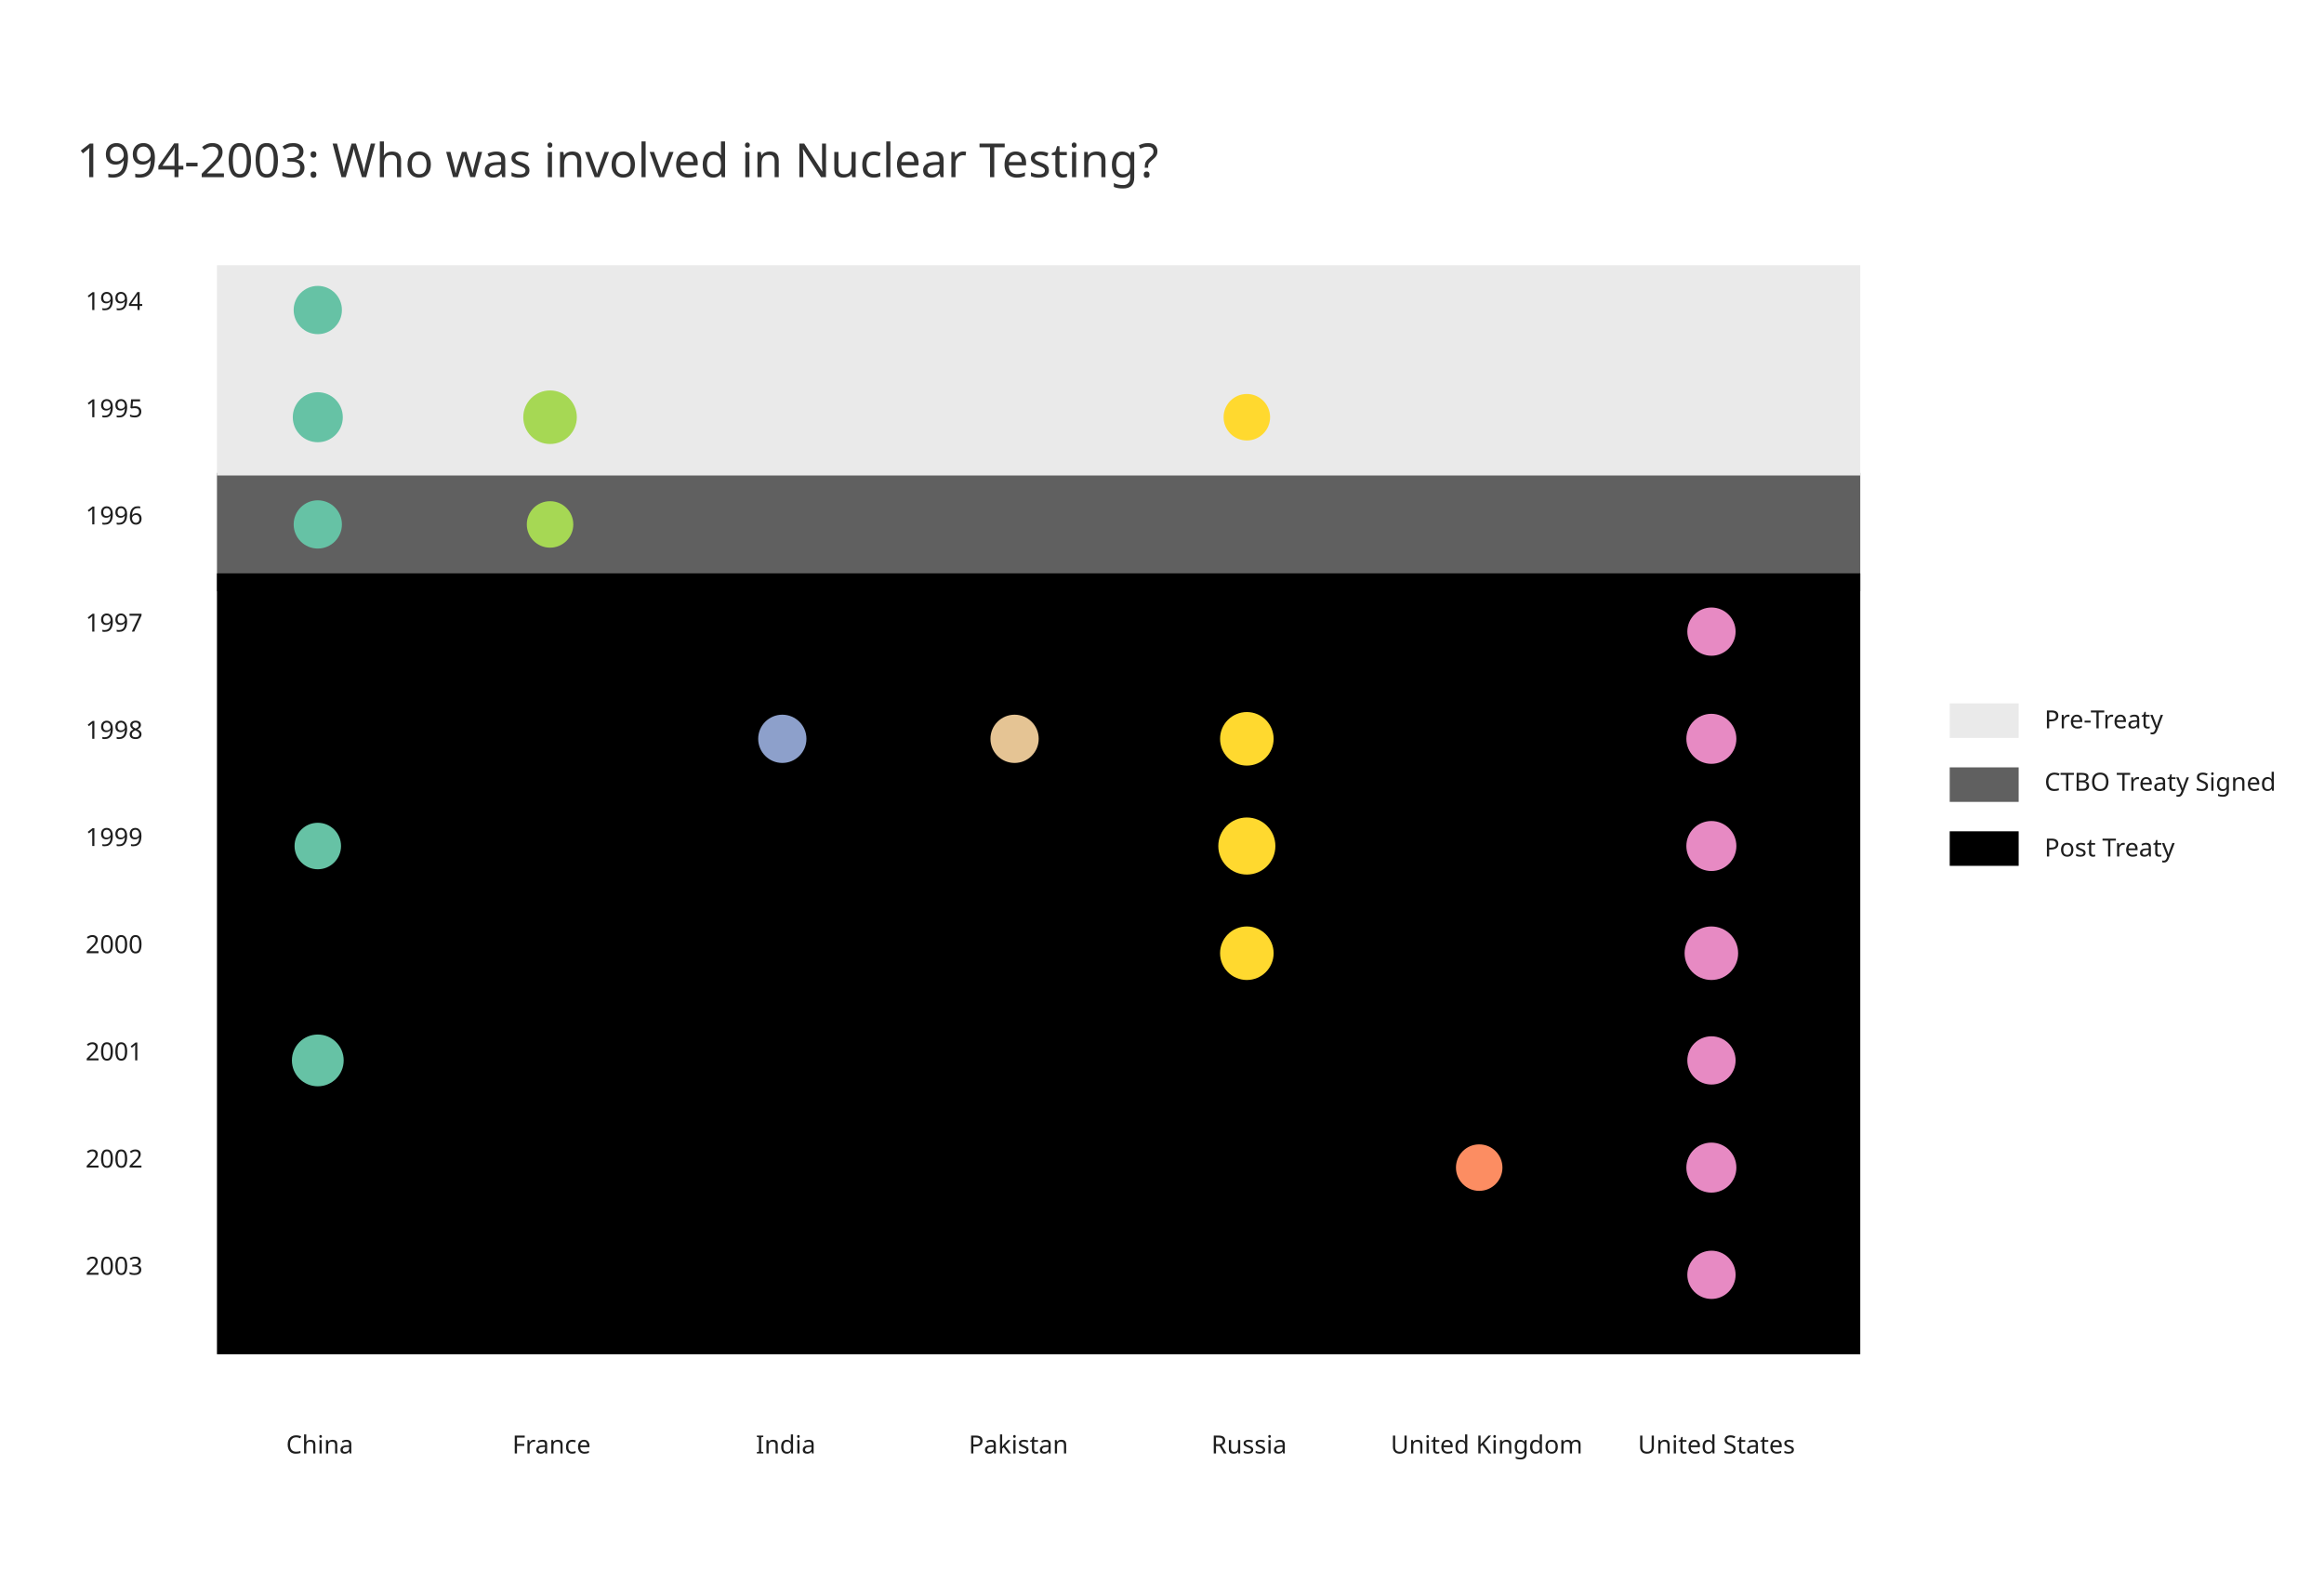
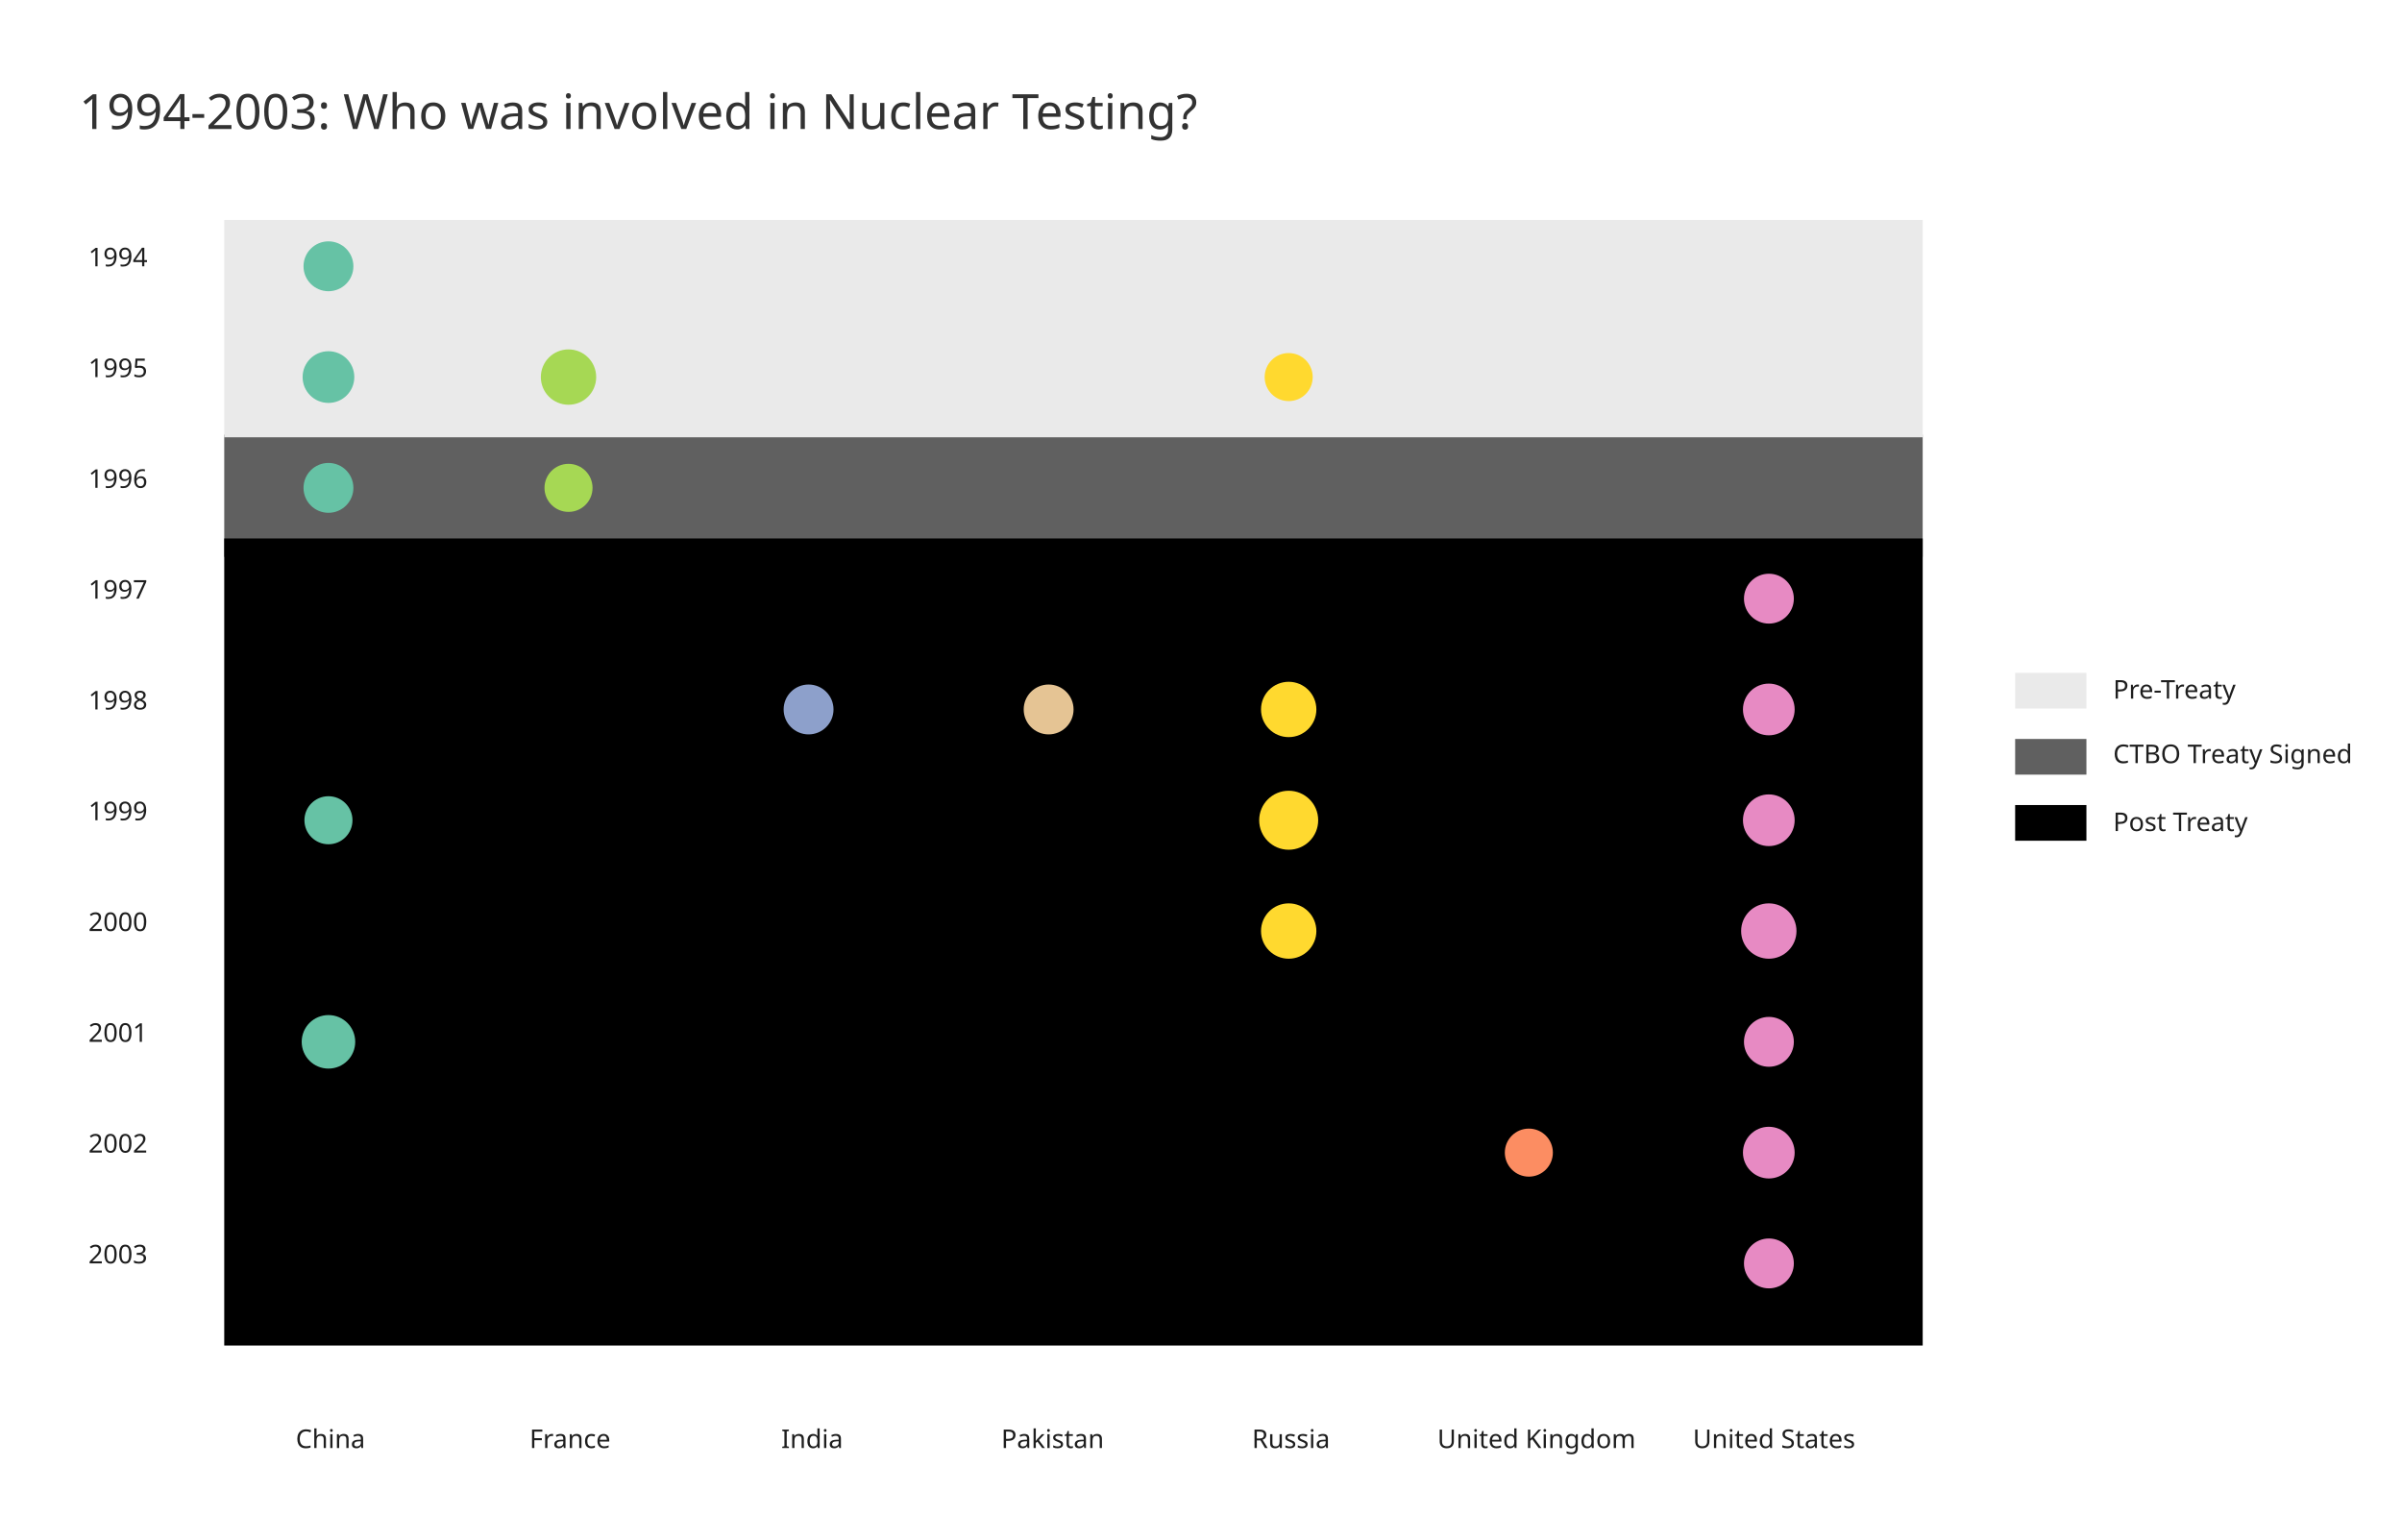
- <svg xmlns="http://www.w3.org/2000/svg" version="1.1" id="Layer_1" x="0px" y="0px" viewBox="0 0 2369.4 1600" style="enable-background:new 0 0 2369.4 1600;" xml:space="preserve">
+ <svg xmlns="http://www.w3.org/2000/svg" version="1.1" id="Layer_1" x="0px" y="0px" viewBox="0 0 2369.4 1518.4" style="enable-background:new 0 0 2369.4 1518.4;" xml:space="preserve">
  <style type="text/css">
	.st0{fill:#606060;}
	.st1{fill:#EAEAEA;}
	.st2{fill:#323232;}
	.st3{font-family:'ProximaNova-Bold';}
	.st4{font-size:48px;}
	.st5{fill:#1E1E1E;}
	.st6{font-family:'ProximaNova-Regular';}
	.st7{font-size:25.503px;}
	.st8{fill:#66C2A5;}
	.st9{fill:#A6D854;}
	.st10{fill:#8DA0CB;}
	.st11{fill:#E5C494;}
	.st12{fill:#FFD92F;}
	.st13{fill:#FC8D62;}
	.st14{fill:#E78AC3;}
</style>
  <g transform="scale(2,2)">
-     <rect x="110.6" y="241.1" class="st0" width="837.7" height="60.3" />
+     <rect x="110.6" y="214.4" class="st0" width="837.7" height="60.3" />
  </g>
  <g transform="scale(2,2)">
-     <rect x="110.6" y="292.3" width="837.7" height="398.1" />
+     <rect x="110.6" y="265.6" width="837.7" height="398.1" />
  </g>
  <g transform="scale(2,2)">
-     <rect x="110.6" y="135.2" class="st1" width="837.7" height="107.2" />
+     <rect x="110.6" y="108.5" class="st1" width="837.7" height="107.2" />
  </g>
  <g>
    <g>
-       <text transform="matrix(1 0 0 1 78.0699 180.6532)" class="st2 st3 st4">1994-2003: Who was involved in Nuclear Testing?</text>
+       <text transform="matrix(1 0 0 1 78.0699 127.2646)" class="st2 st3 st4">1994-2003: Who was involved in Nuclear Testing?</text>
    </g>
  </g>
  <g>
-     <text transform="matrix(1 0 0 1 87.1783 316.0927)" class="st5 st6 st7">1994</text>
+     <text transform="matrix(1 0 0 1 87.1783 262.7041)" class="st5 st6 st7">1994</text>
  </g>
  <g>
-     <text transform="matrix(1 0 0 1 87.1783 425.3886)" class="st5 st6 st7">1995</text>
+     <text transform="matrix(1 0 0 1 87.1783 372)" class="st5 st6 st7">1995</text>
  </g>
  <g>
-     <text transform="matrix(1 0 0 1 87.1783 534.6855)" class="st5 st6 st7">1996</text>
+     <text transform="matrix(1 0 0 1 87.1783 481.2969)" class="st5 st6 st7">1996</text>
  </g>
  <g>
-     <text transform="matrix(1 0 0 1 87.1783 643.9824)" class="st5 st6 st7">1997</text>
+     <text transform="matrix(1 0 0 1 87.1783 590.5938)" class="st5 st6 st7">1997</text>
  </g>
  <g>
-     <text transform="matrix(1 0 0 1 87.1783 753.2792)" class="st5 st6 st7">1998</text>
+     <text transform="matrix(1 0 0 1 87.1783 699.8906)" class="st5 st6 st7">1998</text>
  </g>
  <g>
-     <text transform="matrix(1 0 0 1 87.1783 862.5761)" class="st5 st6 st7">1999</text>
+     <text transform="matrix(1 0 0 1 87.1783 809.1875)" class="st5 st6 st7">1999</text>
  </g>
  <g>
-     <text transform="matrix(1 0 0 1 87.1783 971.8725)" class="st5 st6 st7">2000</text>
+     <text transform="matrix(1 0 0 1 87.1783 918.4839)" class="st5 st6 st7">2000</text>
  </g>
  <g>
-     <text transform="matrix(1 0 0 1 87.1783 1081.169)" class="st5 st6 st7">2001</text>
+     <text transform="matrix(1 0 0 1 87.1783 1027.781)" class="st5 st6 st7">2001</text>
  </g>
  <g>
-     <text transform="matrix(1 0 0 1 87.1783 1190.466)" class="st5 st6 st7">2002</text>
+     <text transform="matrix(1 0 0 1 87.1783 1137.078)" class="st5 st6 st7">2002</text>
  </g>
  <g>
-     <text transform="matrix(1 0 0 1 87.1783 1299.761)" class="st5 st6 st7">2003</text>
+     <text transform="matrix(1 0 0 1 87.1783 1246.373)" class="st5 st6 st7">2003</text>
  </g>
  <g>
-     <text transform="matrix(1 0 0 1 291.7145 1481.923)" class="st5 st6 st7">China</text>
+     <text transform="matrix(1 0 0 1 291.7146 1428.535)" class="st5 st6 st7">China</text>
  </g>
  <g>
-     <text transform="matrix(1 0 0 1 522.3385 1481.923)" class="st5 st6 st7">France</text>
+     <text transform="matrix(1 0 0 1 522.3386 1428.535)" class="st5 st6 st7">France</text>
  </g>
  <g>
-     <text transform="matrix(1 0 0 1 770.611 1481.923)" class="st5 st6 st7">India</text>
+     <text transform="matrix(1 0 0 1 770.6111 1428.535)" class="st5 st6 st7">India</text>
  </g>
  <g>
-     <text transform="matrix(1 0 0 1 987.6188 1481.923)" class="st5 st6 st7">Pakistan</text>
+     <text transform="matrix(1 0 0 1 987.6188 1428.535)" class="st5 st6 st7">Pakistan</text>
  </g>
  <g>
-     <text transform="matrix(1 0 0 1 1234.999 1481.923)" class="st5 st6 st7">Russia</text>
+     <text transform="matrix(1 0 0 1 1234.999 1428.535)" class="st5 st6 st7">Russia</text>
  </g>
  <g>
-     <text transform="matrix(1 0 0 1 1417.857 1481.923)" class="st5 st6 st7">United Kingdom</text>
+     <text transform="matrix(1 0 0 1 1417.857 1428.535)" class="st5 st6 st7">United Kingdom</text>
  </g>
  <g>
-     <text transform="matrix(1 0 0 1 1669.892 1481.923)" class="st5 st6 st7">United States</text>
+     <text transform="matrix(1 0 0 1 1669.892 1428.535)" class="st5 st6 st7">United States</text>
  </g>
-   <path class="st8" d="M299.4,316.1c0-13.6,11-24.6,24.6-24.6s24.6,11,24.6,24.6s-11,24.6-24.6,24.6S299.4,329.7,299.4,316.1z" />
-   <path class="st8" d="M298.5,425.4c0-14.1,11.4-25.5,25.5-25.5s25.5,11.4,25.5,25.5s-11.4,25.5-25.5,25.5S298.5,439.5,298.5,425.4z" />
-   <path class="st8" d="M299.4,534.7c0-13.6,11-24.6,24.6-24.6s24.6,11,24.6,24.6c0,13.6-11,24.6-24.6,24.6S299.4,548.3,299.4,534.7z" />
-   <path class="st8" d="M300.3,862.6c0-13.1,10.6-23.7,23.7-23.7s23.7,10.6,23.7,23.7c0,13.1-10.6,23.7-23.7,23.7  S300.3,875.7,300.3,862.6z" />
-   <path class="st8" d="M297.6,1081.2c0-14.6,11.8-26.4,26.4-26.4s26.4,11.8,26.4,26.4s-11.8,26.4-26.4,26.4S297.6,1095.8,297.6,1081.2  z" />
-   <path class="st9" d="M533.5,425.4c0-15.1,12.2-27.3,27.3-27.3s27.3,12.2,27.3,27.3c0,15.1-12.2,27.3-27.3,27.3  S533.5,440.5,533.5,425.4z" />
-   <path class="st9" d="M537.1,534.7c0-13.1,10.6-23.7,23.7-23.7s23.7,10.6,23.7,23.7s-10.6,23.7-23.7,23.7S537.1,547.8,537.1,534.7z" />
-   <path class="st10" d="M773,753.3c0-13.6,11-24.6,24.6-24.6s24.6,11,24.6,24.6s-11,24.6-24.6,24.6S773,766.9,773,753.3z" />
-   <path class="st11" d="M1009.8,753.3c0-13.6,11-24.6,24.6-24.6c13.6,0,24.6,11,24.6,24.6s-11,24.6-24.6,24.6  S1009.8,766.9,1009.8,753.3z" />
-   <path class="st12" d="M1247.5,425.4c0-13.1,10.6-23.7,23.7-23.7s23.7,10.6,23.7,23.7s-10.6,23.7-23.7,23.7  S1247.5,438.5,1247.5,425.4z" />
-   <path class="st12" d="M1243.9,753.3c0-15.1,12.2-27.3,27.3-27.3c15.1,0,27.3,12.2,27.3,27.3s-12.2,27.3-27.3,27.3  S1243.9,768.4,1243.9,753.3z" />
-   <path class="st12" d="M1242.1,862.6c0-16.1,13-29.1,29.1-29.1s29.1,13,29.1,29.1s-13,29.1-29.1,29.1  C1255.1,891.7,1242.1,878.7,1242.1,862.6z" />
-   <path class="st12" d="M1243.9,971.9c0-15.1,12.2-27.3,27.3-27.3c15.1,0,27.3,12.2,27.3,27.3s-12.2,27.3-27.3,27.3  S1243.9,987,1243.9,971.9z" />
-   <path class="st13" d="M1484.4,1190.5c0-13.1,10.6-23.7,23.7-23.7s23.7,10.6,23.7,23.7s-10.6,23.7-23.7,23.7  S1484.4,1203.5,1484.4,1190.5z" />
-   <path class="st14" d="M1720.3,644c0-13.6,11-24.6,24.6-24.6s24.6,11,24.6,24.6s-11,24.6-24.6,24.6S1720.3,657.6,1720.3,644z" />
-   <path class="st14" d="M1719.3,753.3c0-14.1,11.4-25.5,25.5-25.5s25.5,11.4,25.5,25.5s-11.4,25.5-25.5,25.5  C1730.8,778.8,1719.3,767.4,1719.3,753.3z" />
-   <path class="st14" d="M1719.3,862.6c0-14.1,11.4-25.5,25.5-25.5s25.5,11.4,25.5,25.5s-11.4,25.5-25.5,25.5  C1730.8,888.1,1719.3,876.7,1719.3,862.6z" />
-   <path class="st14" d="M1717.5,971.9c0-15.1,12.2-27.3,27.3-27.3c15.1,0,27.3,12.2,27.3,27.3s-12.2,27.3-27.3,27.3  C1729.8,999.2,1717.5,987,1717.5,971.9z" />
-   <path class="st14" d="M1720.3,1081.2c0-13.6,11-24.6,24.6-24.6s24.6,11,24.6,24.6s-11,24.6-24.6,24.6  C1731.3,1105.8,1720.3,1094.8,1720.3,1081.2z" />
-   <path class="st14" d="M1719.3,1190.5c0-14.1,11.4-25.5,25.5-25.5s25.5,11.4,25.5,25.5s-11.4,25.5-25.5,25.5  C1730.8,1216,1719.3,1204.5,1719.3,1190.5z" />
-   <path class="st14" d="M1720.3,1299.8c0-13.6,11-24.6,24.6-24.6s24.6,11,24.6,24.6s-11,24.6-24.6,24.6S1720.3,1313.3,1720.3,1299.8z" />
-   <rect x="1987.8" y="717.2" class="st1" width="70.3" height="35.2" />
-   <rect x="1987.8" y="782.4" class="st0" width="70.3" height="35.2" />
-   <rect x="1987.8" y="847.6" width="70.3" height="35.2" />
-   <text transform="matrix(1 0 0 1 2084.433 742.5898)" class="st5 st6 st7">Pre-Treaty</text>
-   <text transform="matrix(1 0 0 1 2084.434 806.2385)" class="st5 st6 st7">CTBO Treaty Signed</text>
-   <text transform="matrix(1 0 0 1 2084.434 873.2571)" class="st5 st6 st7">Post Treaty</text>
+   <path class="st8" d="M299.4,262.7c0-13.6,11-24.6,24.6-24.6s24.6,11,24.6,24.6s-11,24.6-24.6,24.6S299.4,276.3,299.4,262.7z" />
+   <path class="st8" d="M298.5,372c0-14.1,11.4-25.5,25.5-25.5s25.5,11.4,25.5,25.5s-11.4,25.5-25.5,25.5S298.5,386.1,298.5,372z" />
+   <path class="st8" d="M299.4,481.3c0-13.6,11-24.6,24.6-24.6s24.6,11,24.6,24.6c0,13.6-11,24.6-24.6,24.6S299.4,494.9,299.4,481.3z" />
+   <path class="st8" d="M300.3,809.2c0-13.1,10.6-23.7,23.7-23.7s23.7,10.6,23.7,23.7c0,13.1-10.6,23.7-23.7,23.7  S300.3,822.3,300.3,809.2z" />
+   <path class="st8" d="M297.6,1027.8c0-14.6,11.8-26.4,26.4-26.4s26.4,11.8,26.4,26.4c0,14.6-11.8,26.4-26.4,26.4  S297.6,1042.4,297.6,1027.8z" />
+   <path class="st9" d="M533.5,372c0-15.1,12.2-27.3,27.3-27.3s27.3,12.2,27.3,27.3c0,15.1-12.2,27.3-27.3,27.3S533.5,387.1,533.5,372z  " />
+   <path class="st9" d="M537.1,481.3c0-13.1,10.6-23.7,23.7-23.7s23.7,10.6,23.7,23.7S573.9,505,560.8,505S537.1,494.4,537.1,481.3z" />
+   <path class="st10" d="M773,699.9c0-13.6,11-24.6,24.6-24.6s24.6,11,24.6,24.6s-11,24.6-24.6,24.6S773,713.5,773,699.9z" />
+   <path class="st11" d="M1009.8,699.9c0-13.6,11-24.6,24.6-24.6c13.6,0,24.6,11,24.6,24.6s-11,24.6-24.6,24.6  C1020.8,724.5,1009.8,713.5,1009.8,699.9z" />
+   <path class="st12" d="M1247.5,372c0-13.1,10.6-23.7,23.7-23.7c13.1,0,23.7,10.6,23.7,23.7s-10.6,23.7-23.7,23.7  C1258.1,395.7,1247.5,385.1,1247.5,372z" />
+   <path class="st12" d="M1243.9,699.9c0-15.1,12.2-27.3,27.3-27.3c15.1,0,27.3,12.2,27.3,27.3s-12.2,27.3-27.3,27.3  S1243.9,715,1243.9,699.9z" />
+   <path class="st12" d="M1242.1,809.2c0-16.1,13-29.1,29.1-29.1c16.1,0,29.1,13,29.1,29.1s-13,29.1-29.1,29.1  C1255.1,838.3,1242.1,825.3,1242.1,809.2z" />
+   <path class="st12" d="M1243.9,918.5c0-15.1,12.2-27.3,27.3-27.3c15.1,0,27.3,12.2,27.3,27.3s-12.2,27.3-27.3,27.3  S1243.9,933.6,1243.9,918.5z" />
+   <path class="st13" d="M1484.4,1137.1c0-13.1,10.6-23.7,23.7-23.7c13.1,0,23.7,10.6,23.7,23.7c0,13.1-10.6,23.7-23.7,23.7  C1495,1160.8,1484.4,1150.1,1484.4,1137.1z" />
+   <path class="st14" d="M1720.3,590.6c0-13.6,11-24.6,24.6-24.6c13.6,0,24.6,11,24.6,24.6s-11,24.6-24.6,24.6  C1731.3,615.2,1720.3,604.2,1720.3,590.6z" />
+   <path class="st14" d="M1719.3,699.9c0-14.1,11.4-25.5,25.5-25.5c14.1,0,25.5,11.4,25.5,25.5s-11.4,25.5-25.5,25.5  C1730.8,725.4,1719.3,714,1719.3,699.9z" />
+   <path class="st14" d="M1719.3,809.2c0-14.1,11.4-25.5,25.5-25.5c14.1,0,25.5,11.4,25.5,25.5s-11.4,25.5-25.5,25.5  C1730.8,834.7,1719.3,823.3,1719.3,809.2z" />
+   <path class="st14" d="M1717.5,918.5c0-15.1,12.2-27.3,27.3-27.3s27.3,12.2,27.3,27.3s-12.2,27.3-27.3,27.3  C1729.8,945.8,1717.5,933.6,1717.5,918.5z" />
+   <path class="st14" d="M1720.3,1027.8c0-13.6,11-24.6,24.6-24.6c13.6,0,24.6,11,24.6,24.6c0,13.6-11,24.6-24.6,24.6  C1731.3,1052.4,1720.3,1041.4,1720.3,1027.8z" />
+   <path class="st14" d="M1719.3,1137.1c0-14.1,11.4-25.5,25.5-25.5c14.1,0,25.5,11.4,25.5,25.5c0,14.1-11.4,25.5-25.5,25.5  C1730.8,1162.6,1719.3,1151.1,1719.3,1137.1z" />
+   <path class="st14" d="M1720.3,1246.4c0-13.6,11-24.6,24.6-24.6c13.6,0,24.6,11,24.6,24.6c0,13.6-11,24.6-24.6,24.6  C1731.3,1271,1720.3,1259.9,1720.3,1246.4z" />
+   <rect x="1987.8" y="663.8" class="st1" width="70.3" height="35.2" />
+   <rect x="1987.8" y="729" class="st0" width="70.3" height="35.2" />
+   <rect x="1987.8" y="794.2" width="70.3" height="35.2" />
+   <text transform="matrix(1 0 0 1 2084.433 689.2012)" class="st5 st6 st7">Pre-Treaty</text>
+   <text transform="matrix(1 0 0 1 2084.434 752.8499)" class="st5 st6 st7">CTBO Treaty Signed</text>
+   <text transform="matrix(1 0 0 1 2084.434 819.8685)" class="st5 st6 st7">Post Treaty</text>
</svg>
